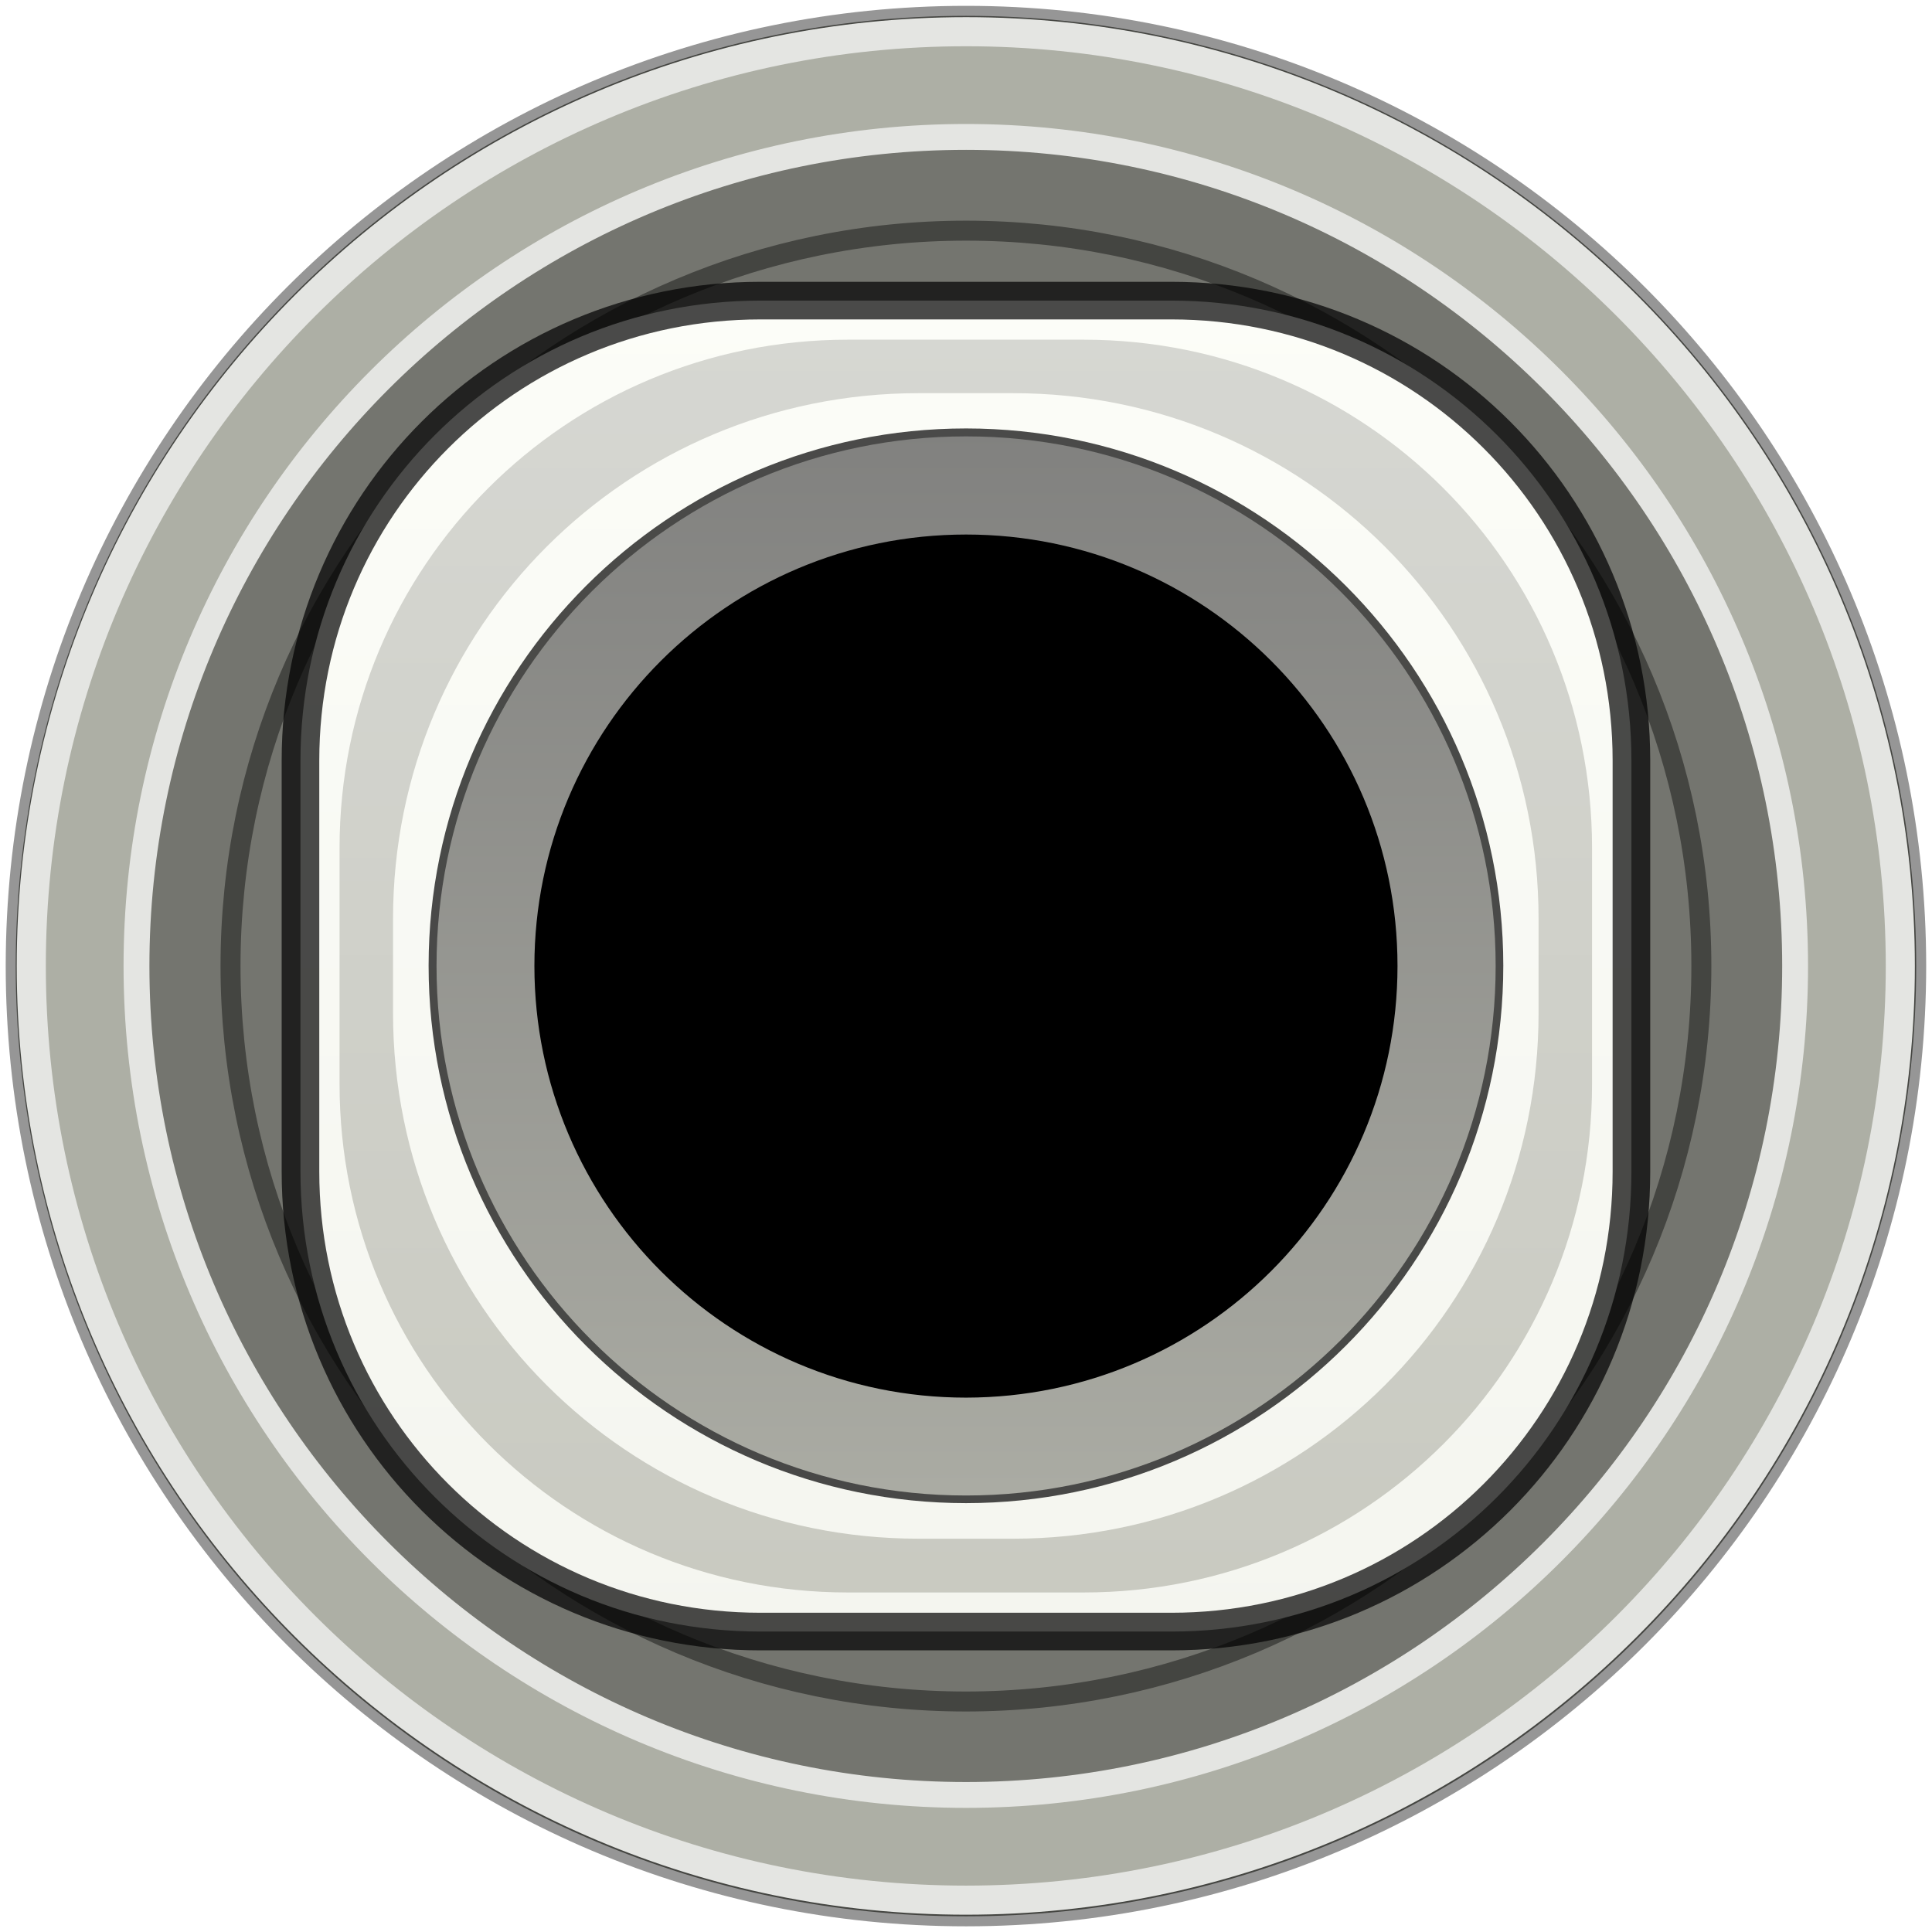
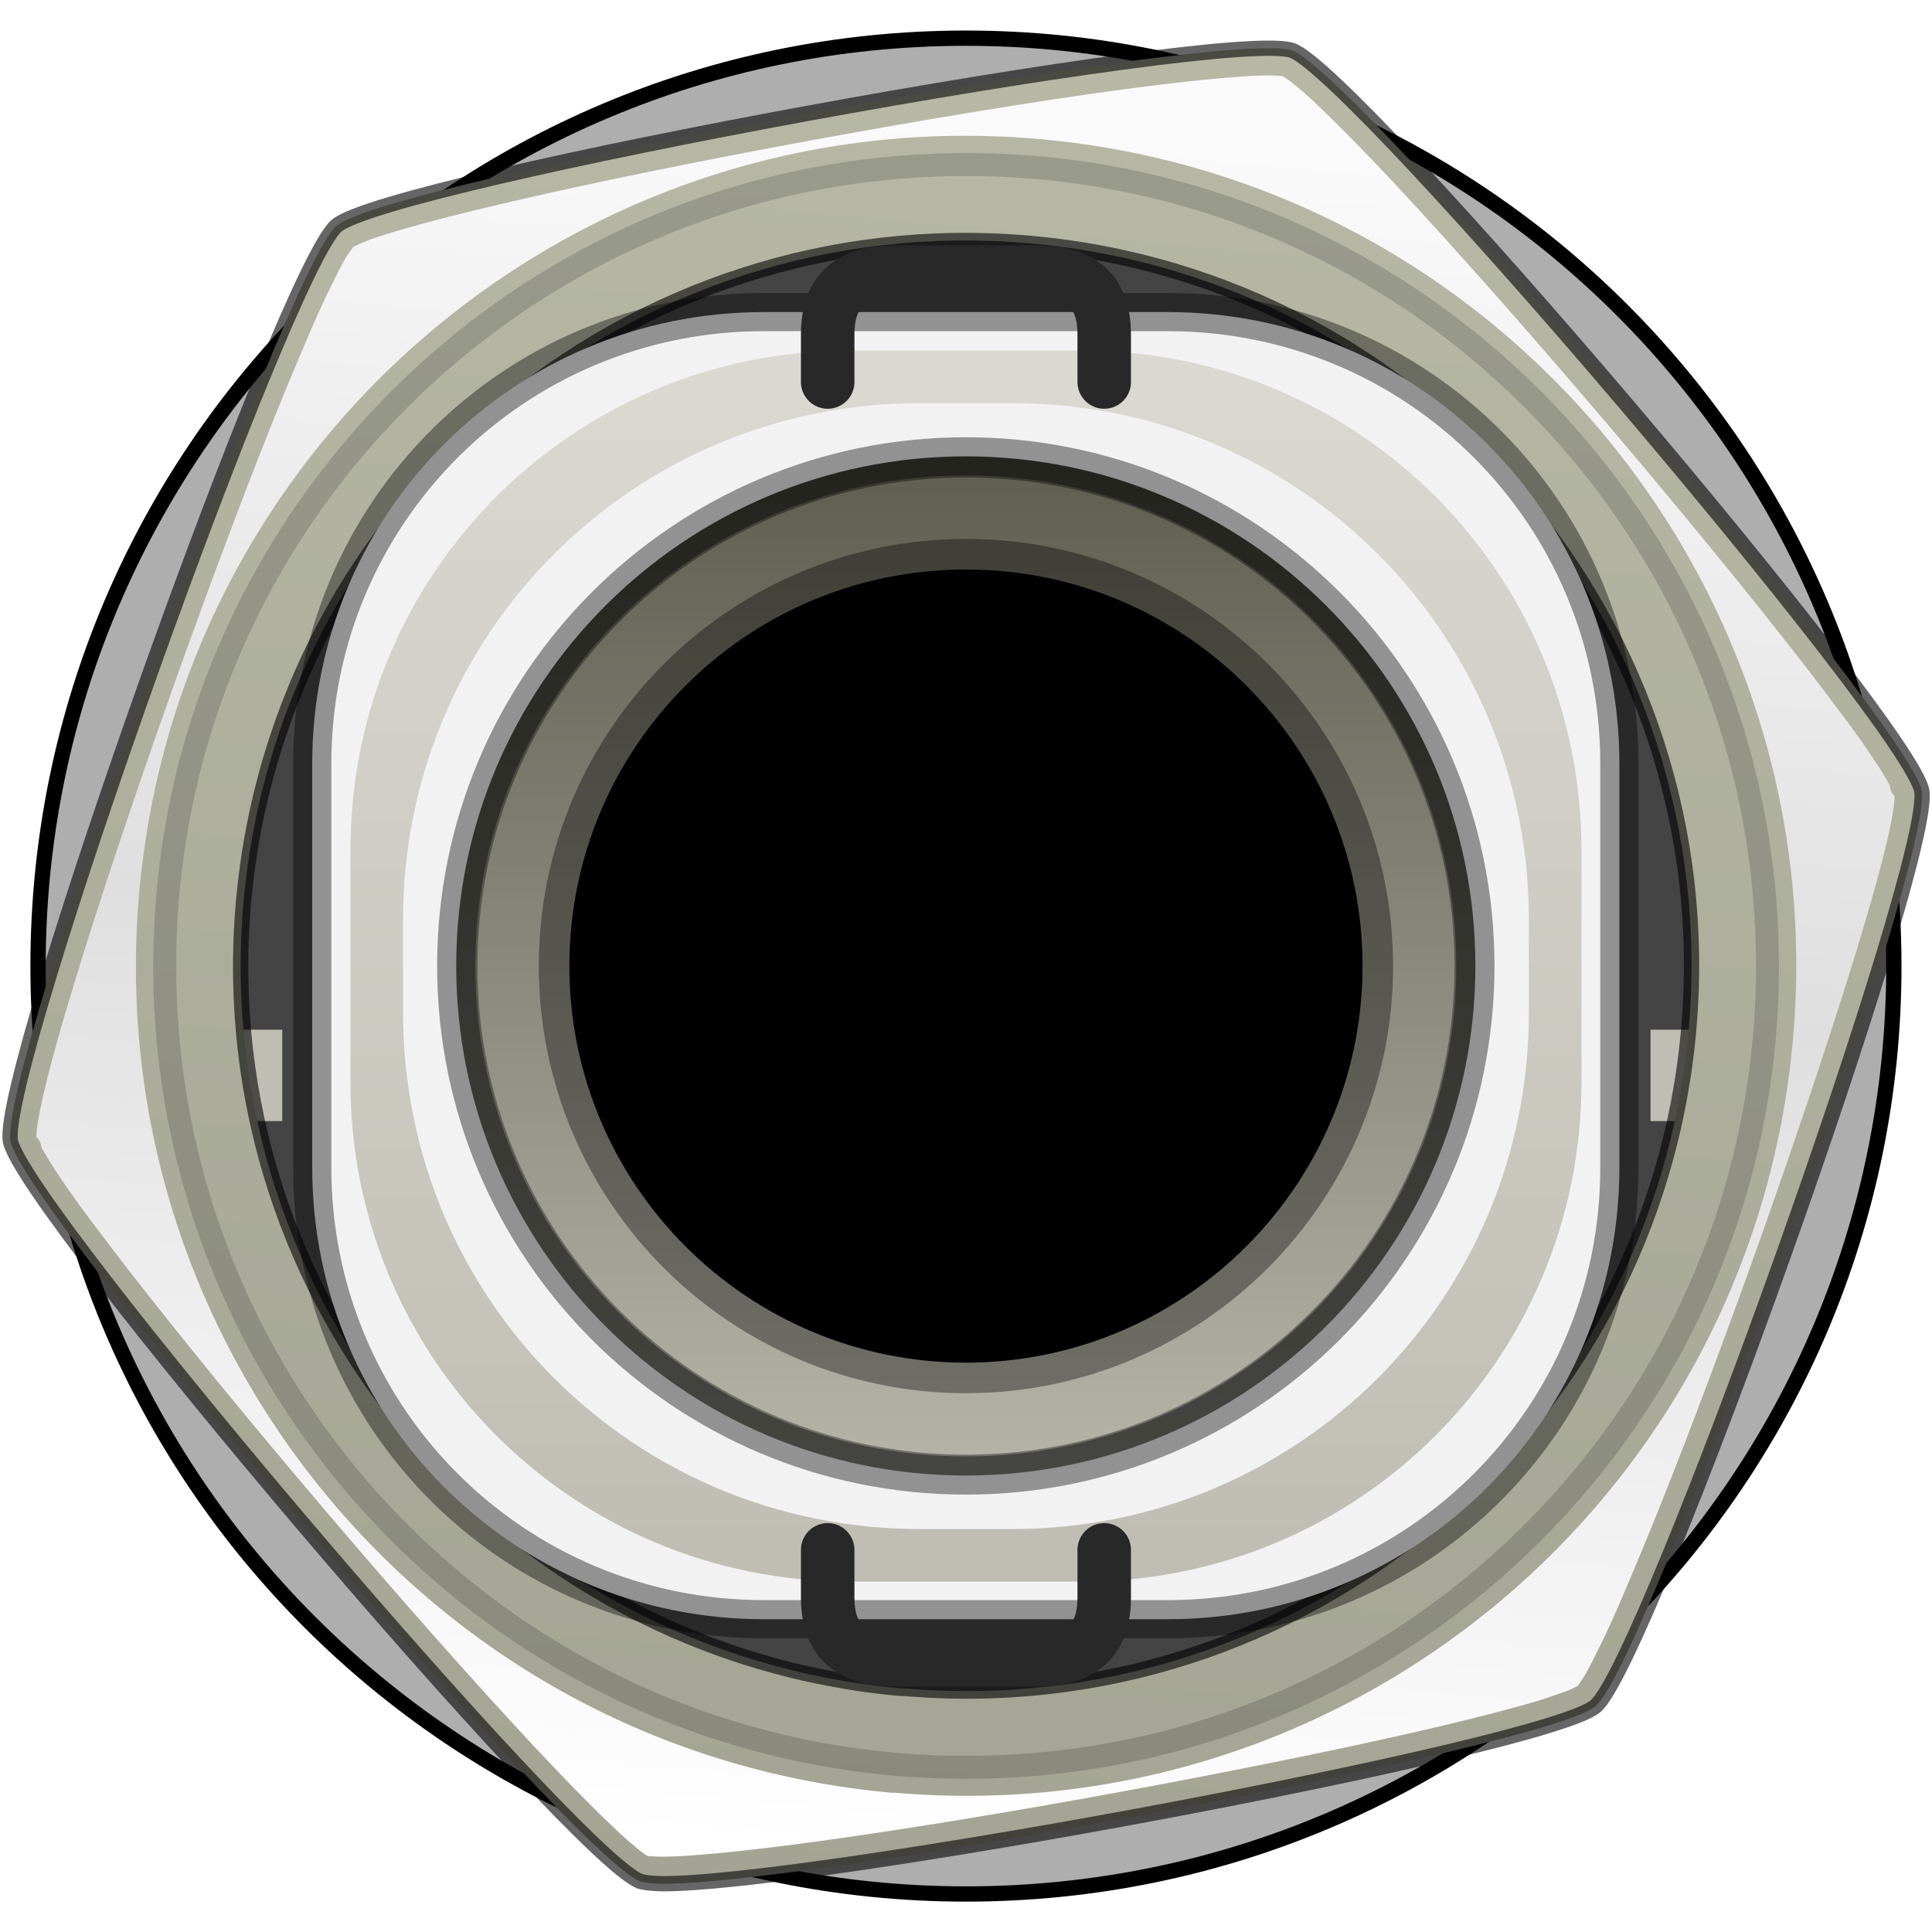
<svg xmlns="http://www.w3.org/2000/svg" xmlns:xlink="http://www.w3.org/1999/xlink" width="8.356mm" height="8.356mm" viewBox="0 0 8.356 8.356" version="1.1" id="svg15246">
  <defs id="defs15240">
-     <linearGradient id="linearGradient906">
-       <stop style="stop-color:#f4f5ef;stop-opacity:1" offset="0" id="stop902" />
-       <stop style="stop-color:#fcfdf8;stop-opacity:1" offset="1" id="stop904" />
-     </linearGradient>
-     <linearGradient id="linearGradient892">
-       <stop style="stop-color:#c9cac1;stop-opacity:1" offset="0" id="stop888" />
-       <stop style="stop-color:#d6d7d2;stop-opacity:1" offset="1" id="stop890" />
-     </linearGradient>
    <linearGradient id="linearGradient1597">
      <stop style="stop-color:#c7c6bc;stop-opacity:1;" offset="0" id="stop1593" />
      <stop style="stop-color:#d5d5cd;stop-opacity:1" offset="1" id="stop1595" />
    </linearGradient>
    <linearGradient id="linearGradient1591">
      <stop id="stop1587" offset="0" style="stop-color:#b3b3ac;stop-opacity:1" />
      <stop id="stop1589" offset="1" style="stop-color:#595952;stop-opacity:1" />
    </linearGradient>
    <clipPath id="clip89">
      <rect y="0" x="0" width="18" height="19" id="rect4864" />
    </clipPath>
    <clipPath id="clip90">
      <path d="m 0.898,0.129 h 16.25 v 17.883 h -16.25 z m 0,0" id="path4861" />
    </clipPath>
    <mask id="mask44">
      <g style="filter:url(#alpha)" id="g4858" transform="matrix(0.2645833,0,0,0.2645833,89.35879,128.5777)">
        <rect x="0" y="0" width="3052.87" height="3351.5" style="fill:#000000;fill-opacity:0.15;stroke:none" id="rect4856" />
      </g>
    </mask>
    <filter id="alpha" filterUnits="objectBoundingBox" x="0" y="0" width="1" height="1">
      <feColorMatrix type="matrix" in="SourceGraphic" values="0 0 0 0 1 0 0 0 0 1 0 0 0 0 1 0 0 0 1 0" id="feColorMatrix4149" />
    </filter>
    <clipPath id="clipPath17821">
      <rect y="0" x="0" width="18" height="19" id="rect17819" />
    </clipPath>
    <clipPath id="clipPath17825">
      <path d="m 0.898,0.129 h 16.25 v 17.883 h -16.25 z m 0,0" id="path17823" />
    </clipPath>
    <clipPath id="clip87">
      <rect y="0" x="0" width="24" height="26" id="rect4848" />
    </clipPath>
    <clipPath id="clip88">
      <path d="m 0.684,0.922 h 22.68 v 24.938 H 0.684 Z m 0,0" id="path4845" />
    </clipPath>
    <mask id="mask43">
      <g style="filter:url(#alpha)" id="g4842" transform="matrix(0.2645833,0,0,0.2645833,89.35879,128.5777)">
        <rect x="0" y="0" width="3052.87" height="3351.5" style="fill:#000000;fill-opacity:0.15;stroke:none" id="rect4840" />
      </g>
    </mask>
    <filter id="filter17836" filterUnits="objectBoundingBox" x="0" y="0" width="1" height="1">
      <feColorMatrix type="matrix" in="SourceGraphic" values="0 0 0 0 1 0 0 0 0 1 0 0 0 0 1 0 0 0 1 0" id="feColorMatrix17834" />
    </filter>
    <clipPath id="clipPath17840">
      <rect y="0" x="0" width="24" height="26" id="rect17838" />
    </clipPath>
    <clipPath id="clipPath17844">
      <path d="m 0.684,0.922 h 22.68 v 24.938 H 0.684 Z m 0,0" id="path17842" />
    </clipPath>
-     <linearGradient id="linearGradient7712">
-       <stop style="stop-color:#aaaba3;stop-opacity:1" offset="0" id="stop7708" />
-       <stop style="stop-color:#81817f;stop-opacity:1" offset="1" id="stop7710" />
-     </linearGradient>
    <linearGradient id="linearGradient8327">
      <stop style="stop-color:#d9d8d1;stop-opacity:1;" offset="0" id="stop8323" />
      <stop style="stop-color:#c0beb4;stop-opacity:1" offset="1" id="stop8325" />
    </linearGradient>
    <linearGradient xlink:href="#linearGradient1591" id="linearGradient15309" gradientUnits="userSpaceOnUse" gradientTransform="matrix(0.2053291,0,0,0.2053291,171.172,11.32519)" x1="1185.732" y1="105.308" x2="1185.732" y2="91.526" />
    <linearGradient xlink:href="#linearGradient8327" id="linearGradient15313" gradientUnits="userSpaceOnUse" x1="1182.584" y1="90.827" x2="1182.584" y2="106.074" gradientTransform="matrix(0.2081657,0,0,0.2081657,167.8148,11.0458)" />
    <linearGradient xlink:href="#linearGradient1597" id="linearGradient1599" x1="401.736" y1="34.997" x2="401.736" y2="28.787" gradientUnits="userSpaceOnUse" />
-     <linearGradient xlink:href="#linearGradient7712" id="linearGradient11651" gradientUnits="userSpaceOnUse" gradientTransform="matrix(0.261974,0,0,0.261974,91.69927,6.102888)" x1="1185.732" y1="105.308" x2="1185.732" y2="91.526" />
    <clipPath clipPathUnits="userSpaceOnUse" id="clipPath884">
      <rect style="opacity:1;fill:#808080;fill-opacity:1;stroke:none;stroke-width:0.066;stroke-linecap:round;stroke-linejoin:round;stroke-miterlimit:0;stroke-dasharray:none;stroke-dashoffset:0;stroke-opacity:1" id="rect886" width="11.592" height="11.592" x="501.646" y="77.401" rx="0.208" ry="0.208" />
    </clipPath>
-     <linearGradient xlink:href="#linearGradient892" id="linearGradient894" x1="403.407" y1="34.022" x2="403.407" y2="29.719" gradientUnits="userSpaceOnUse" />
-     <linearGradient xlink:href="#linearGradient906" id="linearGradient908" x1="403.519" y1="34.298" x2="403.519" y2="29.529" gradientUnits="userSpaceOnUse" />
+     <linearGradient gradientTransform="matrix(0.2603113,0,0,0.2603113,93.66726,6.266663)" xlink:href="#linearGradient8327" id="linearGradient15313-3" gradientUnits="userSpaceOnUse" x1="1182.584" y1="90.827" x2="1182.584" y2="106.074" />
+     <linearGradient xlink:href="#linearGradient7688" id="linearGradient15311" gradientUnits="userSpaceOnUse" gradientTransform="matrix(-0.2593207,-0.02268762,0.02268762,-0.2593207,706.4247,84.29938)" x1="1181.356" y1="109.464" x2="1181.356" y2="86.808" />
+     <linearGradient id="linearGradient7688">
+       <stop style="stop-color:#fafafa;stop-opacity:1" offset="0" id="stop7684" />
+       <stop id="stop7734" offset="0.481" style="stop-color:#dfdfdf;stop-opacity:1" />
+       <stop style="stop-color:#ffffff;stop-opacity:1" offset="1" id="stop7686" />
+     </linearGradient>
+     <linearGradient xlink:href="#linearGradient7712-3" id="linearGradient15309-5" gradientUnits="userSpaceOnUse" gradientTransform="matrix(0.2567641,0,0,0.2567641,97.8654,6.616043)" x1="1185.732" y1="105.308" x2="1185.732" y2="91.526" />
+     <linearGradient id="linearGradient7712-3">
+       <stop style="stop-color:#b5b5aa;stop-opacity:1" offset="0" id="stop7708-5" />
+       <stop style="stop-color:#5c5c4f;stop-opacity:1" offset="1" id="stop7710-6" />
+     </linearGradient>
+     <linearGradient xlink:href="#linearGradient7730" id="linearGradient15307" gradientUnits="userSpaceOnUse" gradientTransform="matrix(-0.2593207,-0.02268762,0.02268762,-0.2593207,706.4245,84.29902)" x1="1178.271" y1="111.267" x2="1178.271" y2="86.166" />
+     <linearGradient id="linearGradient7730">
+       <stop style="stop-color:#b7b9a6;stop-opacity:1" offset="0" id="stop7726" />
+       <stop style="stop-color:#a3a493;stop-opacity:1" offset="1" id="stop7728" />
+     </linearGradient>
  </defs>
  <g id="layer1" transform="translate(-88.61115,-119.1986)">
    <g id="g923" transform="matrix(1.271022,0,0,1.271022,-417.8435,82.82309)">
      <g id="g1579" transform="matrix(1.255012,0,0,1.255074,-118.0539,-7.690411)" style="stroke-width:0.797" />
-       <path id="path14737-6" d="m 401.75,29.272 a 2.634,2.634 0 0 0 -2.634,2.634 2.634,2.634 0 0 0 2.634,2.634 2.634,2.634 0 0 0 2.634,-2.634 2.634,2.634 0 0 0 -2.634,-2.634 z m 0,0.502 a 2.132,2.132 0 0 1 2.132,2.132 2.132,2.132 0 0 1 -2.132,2.132 2.132,2.132 0 0 1 -2.132,-2.132 2.132,2.132 0 0 1 2.132,-2.132 z" style="opacity:1;fill:#74756f;fill-opacity:1;stroke:none;stroke-width:0.068;stroke-linecap:round;stroke-linejoin:round;stroke-miterlimit:0;stroke-dasharray:none;stroke-dashoffset:0;stroke-opacity:1" />
-       <path id="path14780-2" d="m 401.75,28.673 c -1.786,0 -3.233,1.447 -3.234,3.233 0,1.786 1.448,3.234 3.234,3.234 1.786,-2.09e-4 3.233,-1.448 3.233,-3.234 -2.7e-4,-1.785 -1.448,-3.233 -3.233,-3.233 z m -3e-5,0.731 c 1.382,2e-4 2.502,1.12 2.502,2.502 0,1.382 -1.12,2.502 -2.502,2.503 -1.382,0 -2.503,-1.12 -2.503,-2.503 0,-1.382 1.121,-2.502 2.503,-2.502 z" style="opacity:1;fill:#74756f;fill-opacity:1;stroke:#000000;stroke-width:0.068;stroke-linecap:round;stroke-linejoin:round;stroke-miterlimit:0;stroke-dasharray:none;stroke-dashoffset:0;stroke-opacity:0.411" />
-       <path style="color:#000000;font-style:normal;font-variant:normal;font-weight:normal;font-stretch:normal;font-size:medium;line-height:normal;font-family:sans-serif;font-variant-ligatures:normal;font-variant-position:normal;font-variant-caps:normal;font-variant-numeric:normal;font-variant-alternates:normal;font-feature-settings:normal;text-indent:0;text-align:start;text-decoration:none;text-decoration-line:none;text-decoration-style:solid;text-decoration-color:#000000;letter-spacing:normal;word-spacing:normal;text-transform:none;writing-mode:lr-tb;direction:ltr;text-orientation:mixed;dominant-baseline:auto;baseline-shift:baseline;text-anchor:start;white-space:normal;shape-padding:0;clip-rule:nonzero;display:inline;overflow:visible;visibility:visible;opacity:1;isolation:auto;mix-blend-mode:normal;color-interpolation:sRGB;color-interpolation-filters:linearRGB;solid-color:#000000;solid-opacity:1;vector-effect:none;fill:none;fill-opacity:1;fill-rule:nonzero;stroke:#adafa5;stroke-width:0.351;stroke-linecap:round;stroke-linejoin:round;stroke-miterlimit:0;stroke-dasharray:none;stroke-dashoffset:0;stroke-opacity:1;color-rendering:auto;image-rendering:auto;shape-rendering:auto;text-rendering:auto;enable-background:accumulate" d="m 401.75,28.92 c -1.648,3e-6 -2.988,1.338 -2.988,2.986 0,1.649 1.339,2.986 2.988,2.986 1.648,-2.04e-4 2.986,-1.338 2.986,-2.986 -2.6e-4,-1.648 -1.338,-2.986 -2.986,-2.986 z" id="path14798-7" />
-       <path id="path14733-5" d="m 401.75,30.443 c -0.808,3e-6 -1.463,0.655 -1.463,1.463 0,0.808 0.655,1.463 1.463,1.463 0.808,-1.21e-4 1.463,-0.655 1.463,-1.463 0,-0.808 -0.655,-1.463 -1.463,-1.463 z" style="opacity:1;fill:#000000;fill-opacity:1;stroke:#000000;stroke-width:0.068;stroke-linecap:round;stroke-linejoin:round;stroke-miterlimit:0;stroke-dasharray:none;stroke-dashoffset:0;stroke-opacity:1" />
-       <path style="opacity:1;fill:url(#linearGradient908);fill-opacity:1;stroke:#000000;stroke-width:0.128;stroke-linecap:round;stroke-linejoin:round;stroke-miterlimit:0;stroke-dasharray:none;stroke-dashoffset:0;stroke-opacity:0.705" d="m 401.05,29.642 c -0.867,0 -1.565,0.698 -1.565,1.565 v 1.399 c 0,0.867 0.698,1.565 1.565,1.565 h 1.399 c 0.867,0 1.565,-0.698 1.565,-1.565 v -1.399 c 0,-0.867 -0.698,-1.565 -1.565,-1.565 z m 0.7,0.499 a 1.765,1.765 0 0 1 1.764,1.764 1.765,1.765 0 0 1 -1.764,1.765 1.765,1.765 0 0 1 -1.765,-1.765 1.765,1.765 0 0 1 1.765,-1.764 z" id="path14749-9" />
-       <path style="opacity:1;fill:url(#linearGradient894);fill-opacity:1;stroke:none;stroke-width:0.068;stroke-linecap:round;stroke-linejoin:round;stroke-miterlimit:0;stroke-dasharray:none;stroke-dashoffset:0;stroke-opacity:1" d="m 401.348,29.775 c -0.959,0 -1.73,0.772 -1.73,1.73 v 0.803 c 0,0.959 0.772,1.73 1.73,1.73 h 0.802 c 0.959,0 1.73,-0.772 1.73,-1.73 v -0.803 c 0,-0.959 -0.772,-1.73 -1.73,-1.73 z m 0.24,0.182 h 0.322 c 0.991,0 1.788,0.798 1.788,1.788 v 0.322 c 0,0.991 -0.798,1.788 -1.788,1.788 h -0.322 c -0.991,0 -1.788,-0.798 -1.788,-1.788 V 31.745 c 0,-0.991 0.798,-1.788 1.788,-1.788 z" id="path14753-1" />
-       <path id="path14745-2" d="m 401.75,30.104 c -0.995,4e-6 -1.802,0.807 -1.802,1.802 0,0.995 0.807,1.802 1.802,1.802 0.995,-1.62e-4 1.802,-0.807 1.802,-1.802 -1.3e-4,-0.995 -0.807,-1.802 -1.802,-1.802 z m 10e-6,0.334 c 0.811,1.61e-4 1.468,0.657 1.468,1.468 0,0.811 -0.657,1.468 -1.468,1.469 -0.811,0 -1.469,-0.658 -1.469,-1.469 1.7e-4,-0.811 0.658,-1.468 1.469,-1.468 z" style="opacity:1;fill:url(#linearGradient11651);fill-opacity:1;stroke:none;stroke-width:0.114;stroke-linecap:round;stroke-linejoin:round;stroke-miterlimit:0;stroke-dasharray:none;stroke-dashoffset:0;stroke-opacity:0.365" />
-       <path id="path910" d="m 401.75,28.727 c -1.755,3e-6 -3.181,1.424 -3.181,3.179 0,1.755 1.426,3.179 3.181,3.179 1.755,-2.16e-4 3.179,-1.424 3.179,-3.179 -2.9e-4,-1.755 -1.424,-3.179 -3.179,-3.179 z" style="color:#000000;font-style:normal;font-variant:normal;font-weight:normal;font-stretch:normal;font-size:medium;line-height:normal;font-family:sans-serif;font-variant-ligatures:normal;font-variant-position:normal;font-variant-caps:normal;font-variant-numeric:normal;font-variant-alternates:normal;font-feature-settings:normal;text-indent:0;text-align:start;text-decoration:none;text-decoration-line:none;text-decoration-style:solid;text-decoration-color:#000000;letter-spacing:normal;word-spacing:normal;text-transform:none;writing-mode:lr-tb;direction:ltr;text-orientation:mixed;dominant-baseline:auto;baseline-shift:baseline;text-anchor:start;white-space:normal;shape-padding:0;clip-rule:nonzero;display:inline;overflow:visible;visibility:visible;opacity:1;isolation:auto;mix-blend-mode:normal;color-interpolation:sRGB;color-interpolation-filters:linearRGB;solid-color:#000000;solid-opacity:1;vector-effect:none;fill:none;fill-opacity:1;fill-rule:nonzero;stroke:#e4e5e2;stroke-width:0.099;stroke-linecap:round;stroke-linejoin:round;stroke-miterlimit:0;stroke-dasharray:none;stroke-dashoffset:0;stroke-opacity:1;color-rendering:auto;image-rendering:auto;shape-rendering:auto;text-rendering:auto;enable-background:accumulate" />
-       <path style="color:#000000;font-style:normal;font-variant:normal;font-weight:normal;font-stretch:normal;font-size:medium;line-height:normal;font-family:sans-serif;font-variant-ligatures:normal;font-variant-position:normal;font-variant-caps:normal;font-variant-numeric:normal;font-variant-alternates:normal;font-feature-settings:normal;text-indent:0;text-align:start;text-decoration:none;text-decoration-line:none;text-decoration-style:solid;text-decoration-color:#000000;letter-spacing:normal;word-spacing:normal;text-transform:none;writing-mode:lr-tb;direction:ltr;text-orientation:mixed;dominant-baseline:auto;baseline-shift:baseline;text-anchor:start;white-space:normal;shape-padding:0;clip-rule:nonzero;display:inline;overflow:visible;visibility:visible;opacity:1;isolation:auto;mix-blend-mode:normal;color-interpolation:sRGB;color-interpolation-filters:linearRGB;solid-color:#000000;solid-opacity:1;vector-effect:none;fill:none;fill-opacity:1;fill-rule:nonzero;stroke:#e4e5e2;stroke-width:0.088;stroke-linecap:round;stroke-linejoin:round;stroke-miterlimit:0;stroke-dasharray:none;stroke-dashoffset:0;stroke-opacity:1;color-rendering:auto;image-rendering:auto;shape-rendering:auto;text-rendering:auto;enable-background:accumulate" d="m 401.75,29.085 c -1.558,3e-6 -2.823,1.264 -2.823,2.821 0,1.558 1.266,2.821 2.823,2.821 1.558,-1.92e-4 2.821,-1.264 2.821,-2.821 -2.6e-4,-1.557 -1.264,-2.821 -2.821,-2.821 z" id="path912" />
+       <path style="opacity:1;fill:#000000;fill-opacity:1;stroke:#000000;stroke-width:0.052;stroke-linecap:round;stroke-linejoin:round;stroke-miterlimit:0;stroke-dasharray:none;stroke-dashoffset:0;stroke-opacity:1" d="m 401.75,30.468 c -0.794,2e-6 -1.438,0.644 -1.438,1.438 0,0.794 0.644,1.438 1.438,1.438 0.794,-1.18e-4 1.438,-0.644 1.438,-1.438 0,-0.794 -0.644,-1.437 -1.438,-1.438 z" id="path7724" />
+       <path id="path7652" d="m 401.75,28.749 a 3.158,3.158 0 0 0 -3.158,3.157 3.158,3.158 0 0 0 3.158,3.158 3.158,3.158 0 0 0 3.157,-3.158 3.158,3.158 0 0 0 -3.157,-3.157 z m 0,0.602 a 2.556,2.556 0 0 1 2.555,2.555 2.556,2.556 0 0 1 -2.555,2.556 2.556,2.556 0 0 1 -2.556,-2.556 2.556,2.556 0 0 1 2.556,-2.555 z" style="opacity:1;fill:#aeaeae;fill-opacity:1;stroke:#000000;stroke-width:0.052;stroke-linecap:round;stroke-linejoin:round;stroke-miterlimit:0;stroke-dasharray:none;stroke-dashoffset:0;stroke-opacity:1" />
+       <path style="opacity:1;fill:#444444;fill-opacity:1;stroke:none;stroke-width:0.052;stroke-linecap:round;stroke-linejoin:round;stroke-miterlimit:0;stroke-dasharray:none;stroke-dashoffset:0;stroke-opacity:1" d="m 401.75,29.318 a 2.588,2.588 0 0 0 -2.588,2.588 2.588,2.588 0 0 0 2.588,2.588 2.588,2.588 0 0 0 2.588,-2.588 2.588,2.588 0 0 0 -2.588,-2.588 z m 0,0.493 a 2.095,2.095 0 0 1 2.095,2.094 2.095,2.095 0 0 1 -2.095,2.095 2.095,2.095 0 0 1 -2.095,-2.095 2.095,2.095 0 0 1 2.095,-2.094 z" id="path7704" />
+       <rect y="32.123" x="404.079" height="0.311" width="0.477" id="rect8371" style="opacity:1;fill:#c0beb4;fill-opacity:1;stroke:none;stroke-width:0.052;stroke-linecap:round;stroke-linejoin:round;stroke-miterlimit:0;stroke-dasharray:none;stroke-dashoffset:0;stroke-opacity:0.6" />
+       <rect style="opacity:1;fill:#c0beb4;fill-opacity:1;stroke:none;stroke-width:0.052;stroke-linecap:round;stroke-linejoin:round;stroke-miterlimit:0;stroke-dasharray:none;stroke-dashoffset:0;stroke-opacity:0.6" id="rect8367" width="0.477" height="0.311" x="398.946" y="32.123" />
+       <path id="path7660" d="m 400.71,35.029 c 0.494,0.006 3.017,-0.463 3.182,-0.604 0.176,-0.15 1.152,-2.887 1.11,-3.115 -0.043,-0.227 -1.925,-2.441 -2.142,-2.519 -0.218,-0.078 -3.076,0.446 -3.252,0.596 -0.176,0.15 -1.152,2.887 -1.11,3.115 0.043,0.227 1.925,2.441 2.143,2.519 0.014,0.004 0.037,0.007 0.07,0.008 z m 0.824,-0.664 c -1.358,-0.119 -2.362,-1.316 -2.243,-2.674 0.119,-1.358 1.316,-2.363 2.674,-2.244 1.358,0.119 2.363,1.316 2.244,2.674 -0.119,1.358 -1.316,2.362 -2.674,2.243 z" style="opacity:1;fill:url(#linearGradient15307);fill-opacity:1;stroke:#000000;stroke-width:0.052;stroke-linecap:round;stroke-linejoin:round;stroke-miterlimit:0;stroke-dasharray:none;stroke-dashoffset:0;stroke-opacity:0.6" />
+       <path style="opacity:1;fill:url(#linearGradient15309-5);fill-opacity:1;stroke:#000000;stroke-width:0.208;stroke-linecap:round;stroke-linejoin:round;stroke-miterlimit:0;stroke-dasharray:none;stroke-dashoffset:0;stroke-opacity:0.365" d="m 401.75,30.14 c -0.976,3e-6 -1.766,0.791 -1.767,1.766 0,0.976 0.791,1.767 1.767,1.767 0.976,-1.57e-4 1.766,-0.791 1.766,-1.767 -1.2e-4,-0.975 -0.791,-1.766 -1.766,-1.766 z m 0,0.417 c 0.745,1.47e-4 1.349,0.604 1.349,1.349 0,0.745 -0.604,1.349 -1.349,1.35 -0.745,0 -1.35,-0.604 -1.35,-1.35 1.5e-4,-0.745 0.604,-1.349 1.35,-1.349 z" id="path7706" />
+       <path style="opacity:1;fill:url(#linearGradient15311);fill-opacity:1;stroke:none;stroke-width:0.052;stroke-linecap:round;stroke-linejoin:round;stroke-miterlimit:0;stroke-dasharray:none;stroke-dashoffset:0;stroke-opacity:1" d="m 400.67,34.935 c -0.009,-0.002 0.011,0.002 0.041,0.002 0.108,0.001 0.361,-0.026 0.668,-0.071 0.307,-0.045 0.673,-0.107 1.028,-0.174 0.355,-0.067 0.701,-0.138 0.966,-0.201 0.133,-0.032 0.246,-0.061 0.328,-0.086 0.041,-0.013 0.075,-0.025 0.099,-0.034 0.024,-0.01 0.039,-0.021 0.032,-0.015 -0.007,0.006 0.007,-0.009 0.022,-0.034 0.015,-0.025 0.033,-0.061 0.054,-0.104 0.043,-0.086 0.093,-0.206 0.151,-0.345 0.115,-0.279 0.252,-0.642 0.382,-1.006 0.13,-0.365 0.253,-0.732 0.341,-1.02 0.044,-0.144 0.079,-0.269 0.101,-0.363 0.011,-0.047 0.019,-0.086 0.023,-0.115 0.005,-0.028 0.002,-0.05 0.004,-0.041 0.007,0.004 -0.014,-0.004 -0.017,-0.037 -0.014,-0.025 -0.034,-0.06 -0.062,-0.099 -0.053,-0.081 -0.132,-0.184 -0.224,-0.304 -0.185,-0.239 -0.43,-0.538 -0.681,-0.833 -0.251,-0.295 -0.507,-0.585 -0.713,-0.806 -0.103,-0.11 -0.194,-0.203 -0.264,-0.269 -0.034,-0.034 -0.065,-0.059 -0.088,-0.078 -0.022,-0.018 -0.042,-0.027 -0.034,-0.024 0.01,0.002 -0.013,-0.002 -0.041,-0.002 -0.029,-4.68e-4 -0.069,0.001 -0.117,0.005 -0.096,0.007 -0.225,0.021 -0.375,0.041 -0.299,0.04 -0.681,0.103 -1.062,0.173 -0.381,0.07 -0.761,0.147 -1.054,0.216 -0.147,0.034 -0.273,0.067 -0.365,0.094 -0.046,0.014 -0.084,0.026 -0.111,0.037 -0.027,0.011 -0.045,0.023 -0.038,0.017 0.007,-0.006 -0.007,0.009 -0.023,0.034 -0.015,0.025 -0.033,0.061 -0.054,0.104 -0.043,0.086 -0.093,0.206 -0.151,0.345 -0.115,0.279 -0.251,0.642 -0.381,1.006 -0.13,0.365 -0.253,0.732 -0.341,1.021 -0.044,0.144 -0.079,0.269 -0.101,0.363 -0.011,0.047 -0.019,0.086 -0.023,0.115 -0.005,0.029 -0.002,0.05 -0.004,0.041 -0.009,-0.004 0.014,0.003 0.018,0.037 0.015,0.025 0.034,0.059 0.062,0.099 0.053,0.081 0.132,0.184 0.224,0.304 0.185,0.239 0.43,0.538 0.681,0.833 0.251,0.295 0.507,0.585 0.713,0.805 0.103,0.11 0.194,0.203 0.264,0.269 0.034,0.034 0.065,0.059 0.088,0.078 0.022,0.019 0.042,0.027 0.034,0.024 z m 0.833,-0.215 c -1.554,-0.136 -2.703,-1.506 -2.567,-3.06 0.136,-1.554 1.506,-2.704 3.06,-2.568 1.554,0.136 2.704,1.506 2.568,3.06 -0.136,1.554 -1.506,2.703 -3.06,2.567 z" id="path7656" />
+       <path id="rect7673" d="m 401.062,29.681 c -0.852,0 -1.537,0.686 -1.537,1.537 v 1.374 c 0,0.852 0.686,1.537 1.537,1.537 h 1.374 c 0.852,0 1.537,-0.686 1.537,-1.537 v -1.374 c 0,-0.852 -0.686,-1.537 -1.537,-1.537 z m 0.687,0.491 a 1.734,1.734 0 0 1 1.734,1.734 1.734,1.734 0 0 1 -1.734,1.734 1.734,1.734 0 0 1 -1.734,-1.734 1.734,1.734 0 0 1 1.734,-1.734 z" style="opacity:1;fill:#f2f2f2;fill-opacity:1;stroke:#000000;stroke-width:0.13;stroke-linecap:round;stroke-linejoin:round;stroke-miterlimit:0;stroke-dasharray:none;stroke-dashoffset:0;stroke-opacity:0.396" />
+       <circle style="opacity:1;fill:none;fill-opacity:1;stroke:#000000;stroke-width:0.078;stroke-linecap:round;stroke-linejoin:round;stroke-miterlimit:0;stroke-dasharray:none;stroke-dashoffset:0;stroke-opacity:0.161" id="circle7679" cx="401.75" cy="31.906" r="2.727" />
+       <path id="rect7694" d="m 401.355,29.812 c -0.942,0 -1.7,0.758 -1.7,1.7 v 0.789 c 0,0.942 0.758,1.7 1.7,1.7 h 0.789 c 0.942,0 1.7,-0.758 1.7,-1.7 v -0.789 c 0,-0.942 -0.758,-1.7 -1.7,-1.7 z m 0.236,0.179 h 0.317 c 0.973,0 1.757,0.784 1.757,1.757 v 0.317 c 0,0.973 -0.784,1.757 -1.757,1.757 h -0.317 c -0.973,0 -1.757,-0.784 -1.757,-1.757 v -0.317 c 0,-0.973 0.784,-1.757 1.757,-1.757 z" style="opacity:1;fill:url(#linearGradient15313-3);fill-opacity:1;stroke:none;stroke-width:0.052;stroke-linecap:round;stroke-linejoin:round;stroke-miterlimit:0;stroke-dasharray:none;stroke-dashoffset:0;stroke-opacity:1" />
+       <path id="rect7718" d="m 402.22,29.919 v -0.162 c 0,-0.168 -0.103,-0.212 -0.23,-0.212 h -0.481 c -0.127,0 -0.23,0.043 -0.23,0.212 v 0.162 m 0,3.974 v 0.162 c 0,0.168 0.103,0.212 0.23,0.212 h 0.481 c 0.127,0 0.23,-0.043 0.23,-0.212 v -0.162" style="opacity:1;fill:none;fill-opacity:1;stroke:#282828;stroke-width:0.182;stroke-linecap:round;stroke-linejoin:round;stroke-miterlimit:0;stroke-dasharray:none;stroke-dashoffset:0;stroke-opacity:1" />
    </g>
  </g>
</svg>
